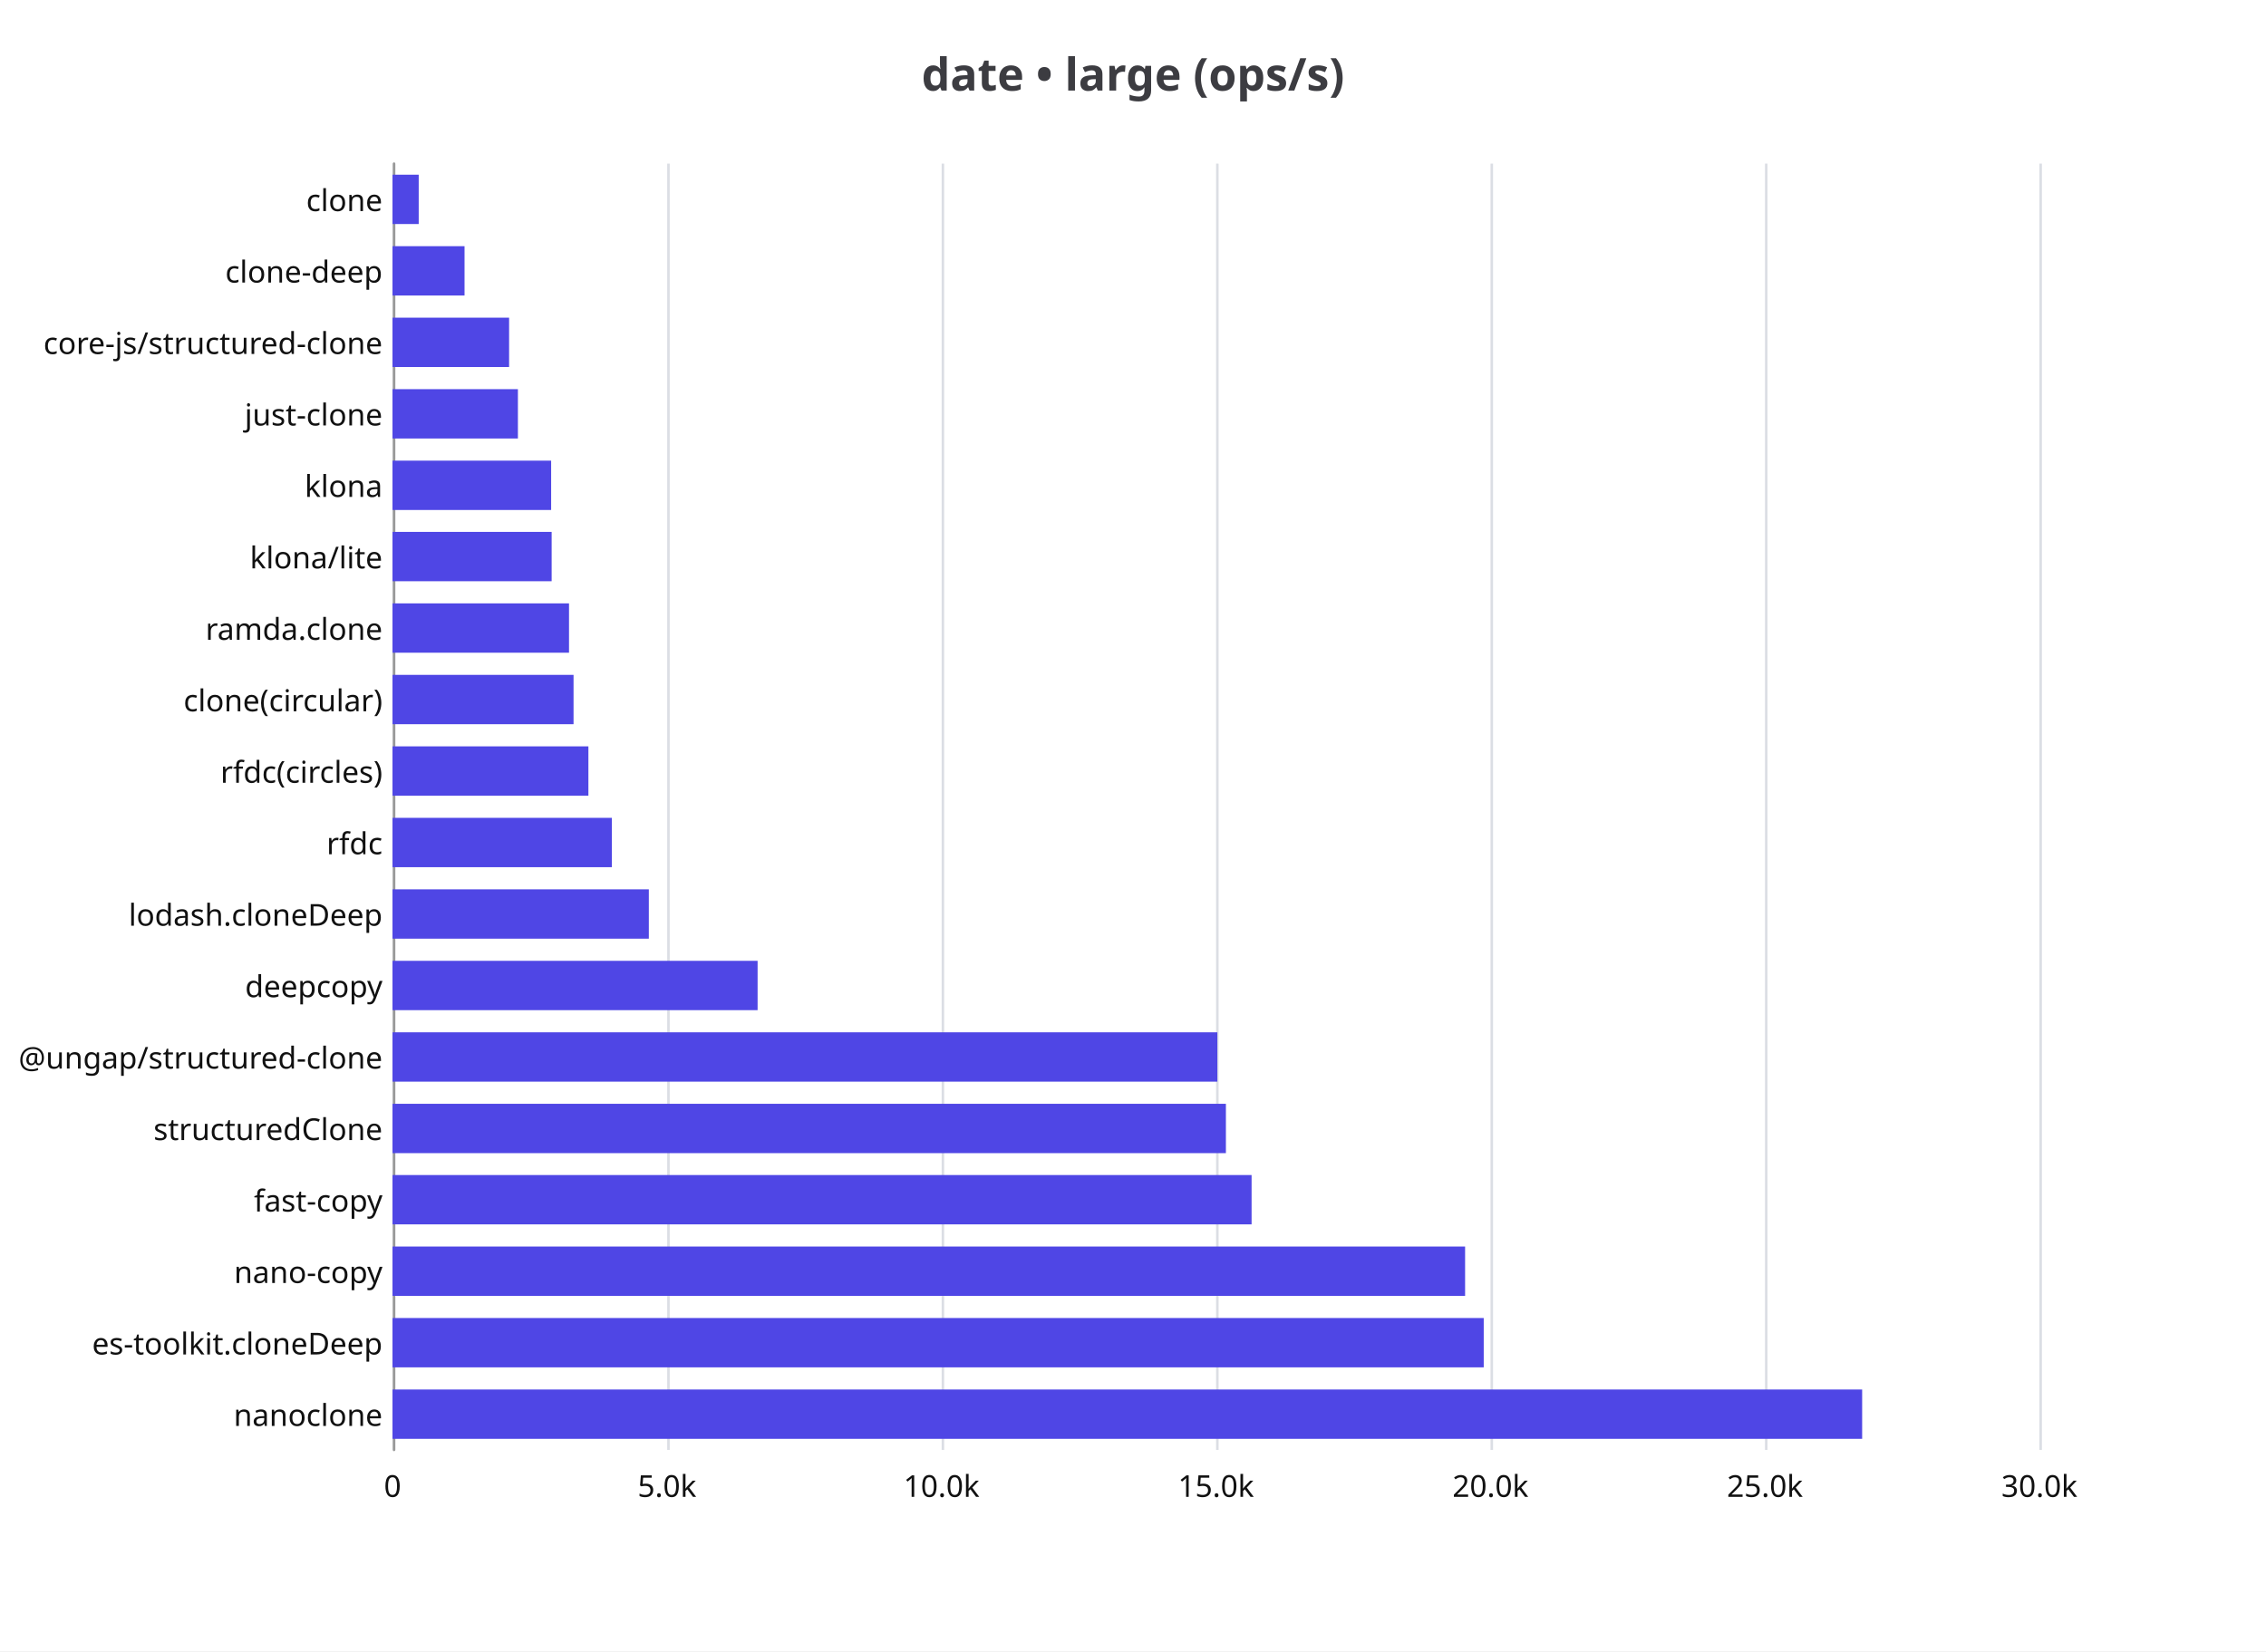
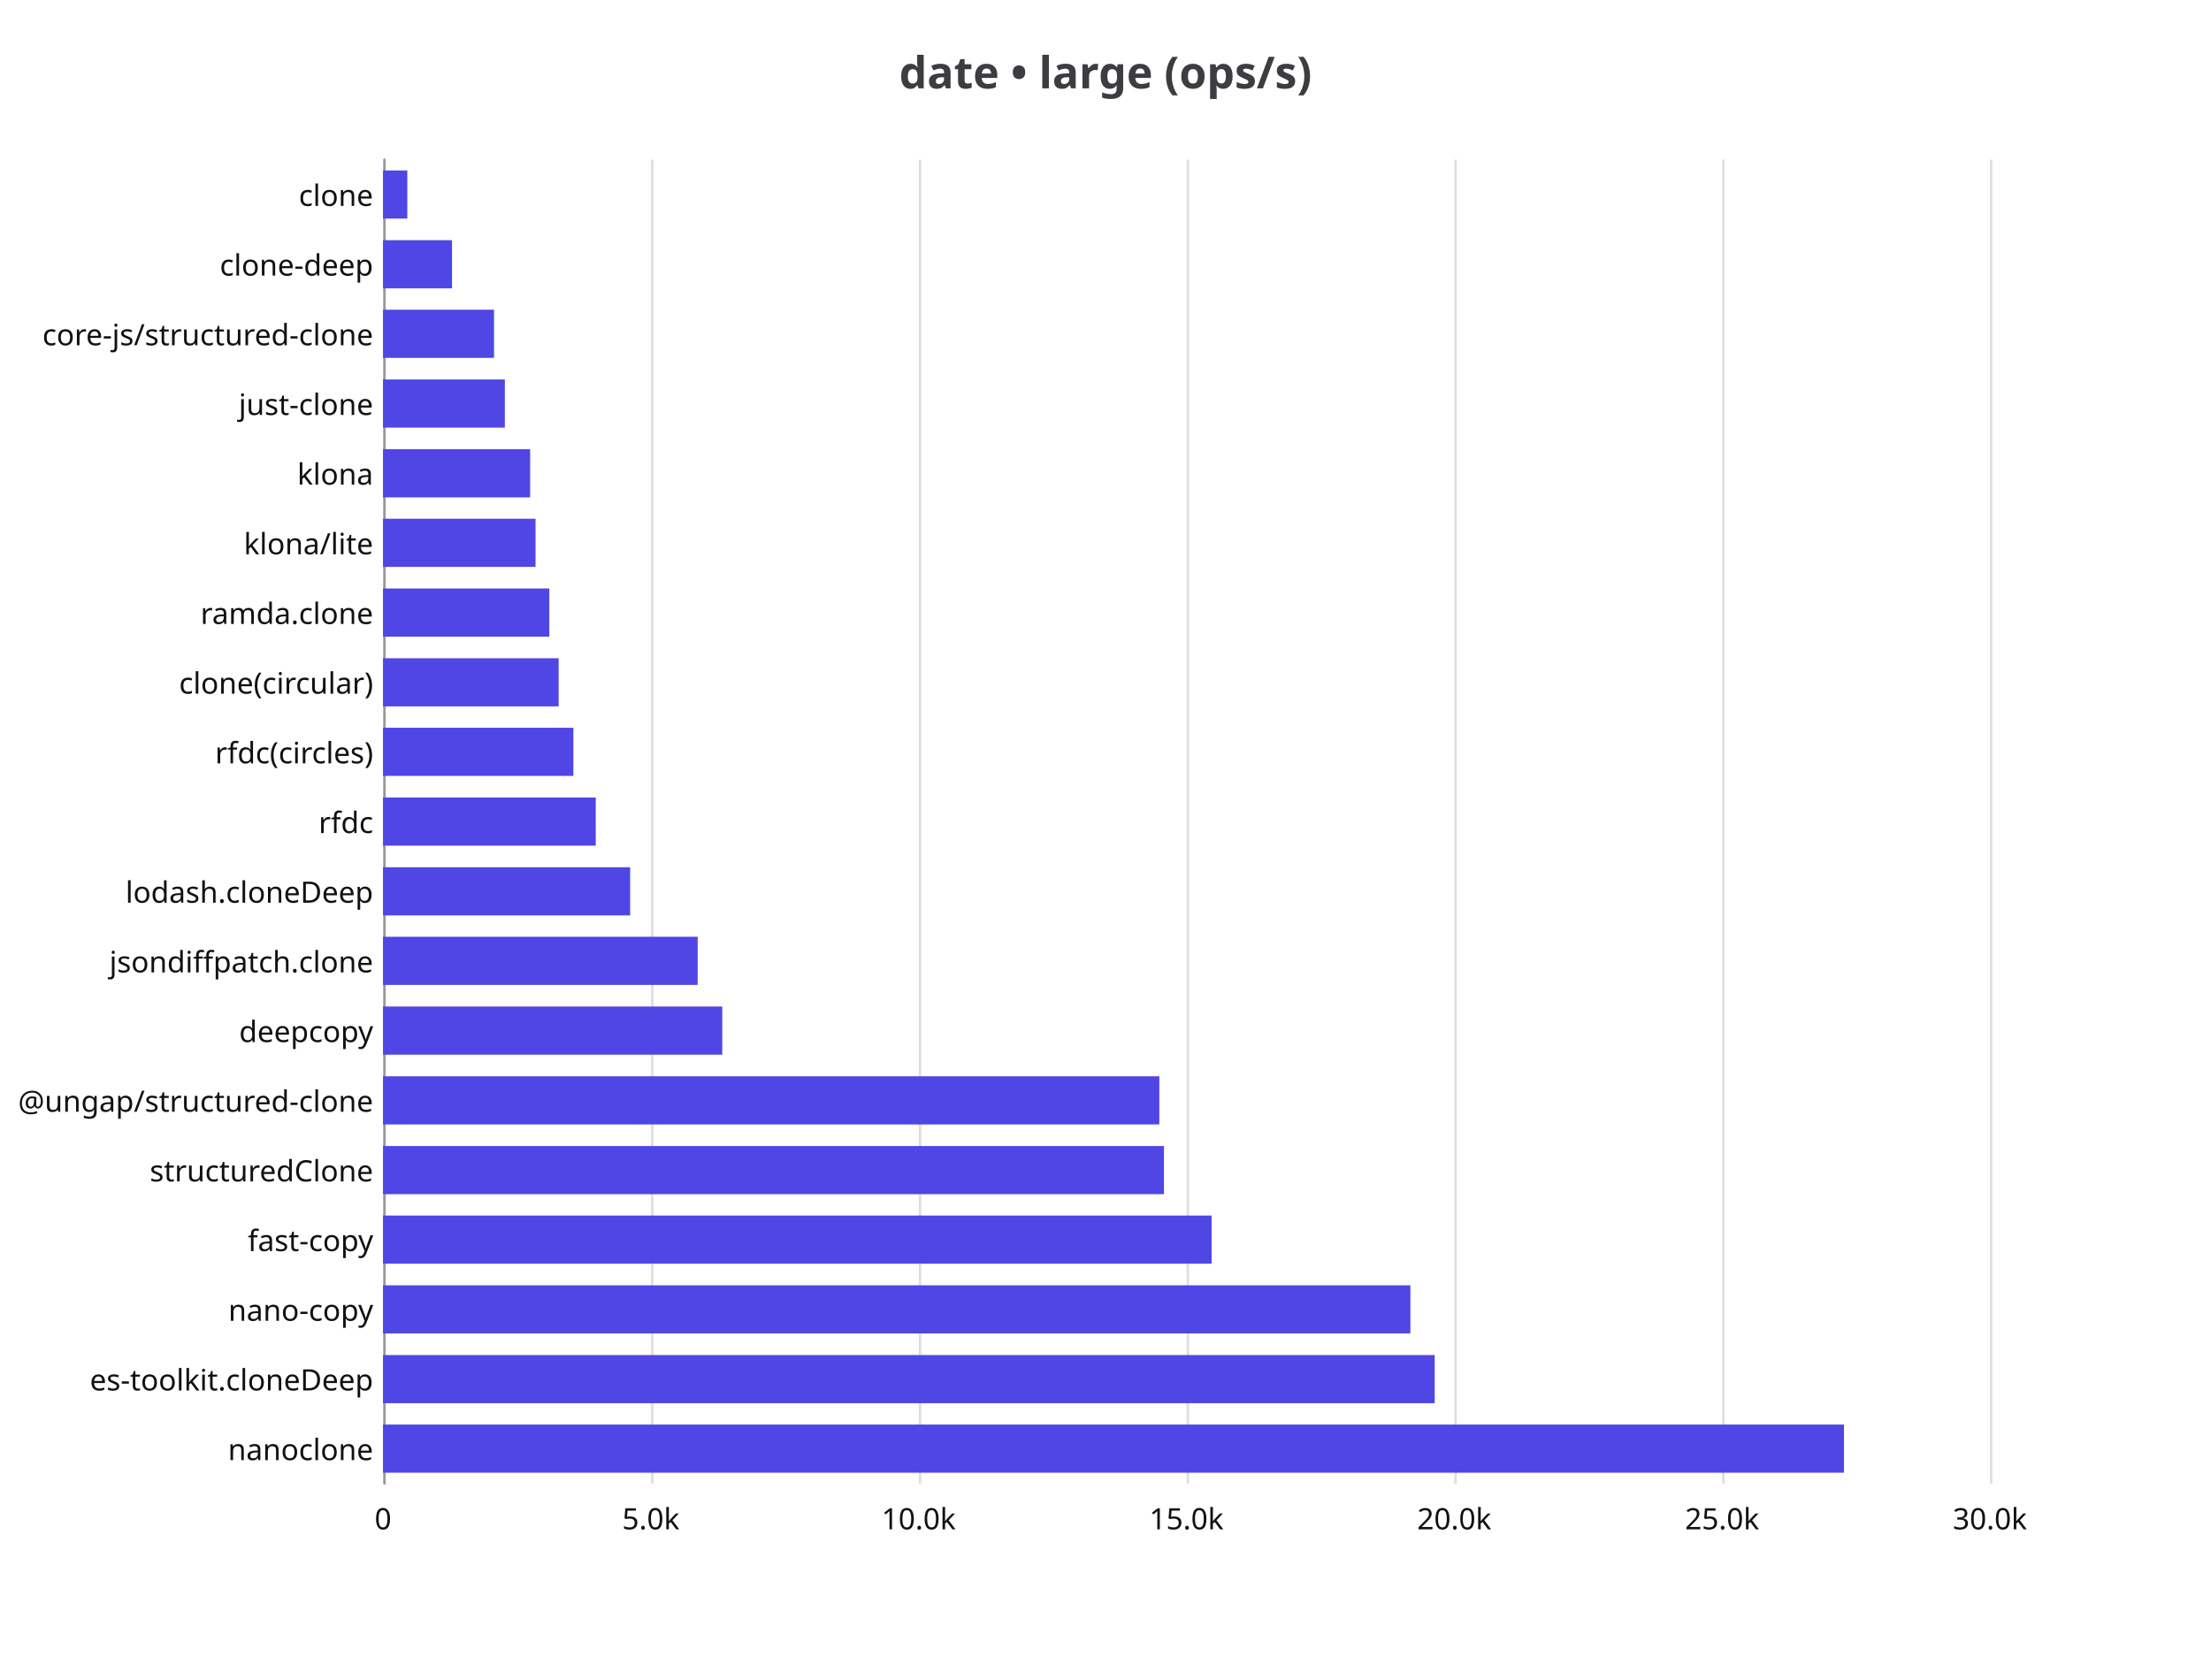
- <svg xmlns="http://www.w3.org/2000/svg" width="900" height="656" version="1.1" baseProfile="full" viewBox="0 0 900 656">
-   <rect width="900" height="656" x="0" y="0" fill="#ffffff" />
-   <path d="M156.5 65L156.5 576" fill="none" pointer-events="visible" stroke="#dbdee4" class="zr7-cls-14" />
-   <path d="M265.5 65L265.5 576" fill="none" pointer-events="visible" stroke="#dbdee4" class="zr7-cls-14" />
-   <path d="M374.5 65L374.5 576" fill="none" pointer-events="visible" stroke="#dbdee4" class="zr7-cls-14" />
-   <path d="M483.5 65L483.5 576" fill="none" pointer-events="visible" stroke="#dbdee4" class="zr7-cls-14" />
-   <path d="M592.5 65L592.5 576" fill="none" pointer-events="visible" stroke="#dbdee4" class="zr7-cls-14" />
-   <path d="M701.5 65L701.5 576" fill="none" pointer-events="visible" stroke="#dbdee4" class="zr7-cls-14" />
-   <path d="M810.5 65L810.5 576" fill="none" pointer-events="visible" stroke="#dbdee4" class="zr7-cls-14" />
-   <path d="M156.5 576L156.5 65" fill="none" pointer-events="visible" stroke="#999" stroke-linecap="round" class="zr7-cls-14" />
-   <text dominant-baseline="central" text-anchor="end" style="font-size:12px;font-family:Microsoft YaHei;" xml:space="preserve" transform="translate(151.92 561.8056)" fill="#111">    nanoclone</text>
-   <text dominant-baseline="central" text-anchor="end" style="font-size:12px;font-family:Microsoft YaHei;" xml:space="preserve" transform="translate(151.92 533.4167)" fill="#111">    es-toolkit.cloneDeep</text>
-   <text dominant-baseline="central" text-anchor="end" style="font-size:12px;font-family:Microsoft YaHei;" xml:space="preserve" transform="translate(151.92 505.0278)" fill="#111">    nano-copy</text>
-   <text dominant-baseline="central" text-anchor="end" style="font-size:12px;font-family:Microsoft YaHei;" xml:space="preserve" transform="translate(151.92 476.6389)" fill="#111">    fast-copy</text>
-   <text dominant-baseline="central" text-anchor="end" style="font-size:12px;font-family:Microsoft YaHei;" xml:space="preserve" transform="translate(151.92 448.25)" fill="#111">    structuredClone</text>
-   <text dominant-baseline="central" text-anchor="end" style="font-size:12px;font-family:Microsoft YaHei;" xml:space="preserve" transform="translate(151.92 419.8611)" fill="#111">    @ungap/structured-clone</text>
-   <text dominant-baseline="central" text-anchor="end" style="font-size:12px;font-family:Microsoft YaHei;" xml:space="preserve" transform="translate(151.92 391.4722)" fill="#111">    deepcopy</text>
-   <text dominant-baseline="central" text-anchor="end" style="font-size:12px;font-family:Microsoft YaHei;" xml:space="preserve" transform="translate(151.92 363.0833)" fill="#111">    lodash.cloneDeep</text>
-   <text dominant-baseline="central" text-anchor="end" style="font-size:12px;font-family:Microsoft YaHei;" xml:space="preserve" transform="translate(151.92 334.6944)" fill="#111">    rfdc</text>
-   <text dominant-baseline="central" text-anchor="end" style="font-size:12px;font-family:Microsoft YaHei;" xml:space="preserve" transform="translate(151.92 306.3056)" fill="#111">    rfdc(circles)</text>
-   <text dominant-baseline="central" text-anchor="end" style="font-size:12px;font-family:Microsoft YaHei;" xml:space="preserve" transform="translate(151.92 277.9167)" fill="#111">    clone(circular)</text>
-   <text dominant-baseline="central" text-anchor="end" style="font-size:12px;font-family:Microsoft YaHei;" xml:space="preserve" transform="translate(151.92 249.5278)" fill="#111">    ramda.clone</text>
-   <text dominant-baseline="central" text-anchor="end" style="font-size:12px;font-family:Microsoft YaHei;" xml:space="preserve" transform="translate(151.92 221.1389)" fill="#111">    klona/lite</text>
-   <text dominant-baseline="central" text-anchor="end" style="font-size:12px;font-family:Microsoft YaHei;" xml:space="preserve" transform="translate(151.92 192.75)" fill="#111">    klona</text>
-   <text dominant-baseline="central" text-anchor="end" style="font-size:12px;font-family:Microsoft YaHei;" xml:space="preserve" transform="translate(151.92 164.3611)" fill="#111">    just-clone</text>
-   <text dominant-baseline="central" text-anchor="end" style="font-size:12px;font-family:Microsoft YaHei;" xml:space="preserve" transform="translate(151.92 135.9722)" fill="#111">    core-js/structured-clone</text>
-   <text dominant-baseline="central" text-anchor="end" style="font-size:12px;font-family:Microsoft YaHei;" xml:space="preserve" transform="translate(151.92 107.5833)" fill="#111">    clone-deep</text>
-   <text dominant-baseline="central" text-anchor="end" style="font-size:12px;font-family:Microsoft YaHei;" xml:space="preserve" transform="translate(151.92 79.1944)" fill="#111">    clone</text>
-   <text dominant-baseline="central" text-anchor="middle" style="font-size:12px;font-family:Microsoft YaHei;" y="6" transform="translate(155.92 584)" fill="#111">0</text>
-   <text dominant-baseline="central" text-anchor="middle" style="font-size:12px;font-family:Microsoft YaHei;" y="6" transform="translate(264.9333 584)" fill="#111">5.0k</text>
-   <text dominant-baseline="central" text-anchor="middle" style="font-size:12px;font-family:Microsoft YaHei;" y="6" transform="translate(373.9467 584)" fill="#111">10.0k</text>
-   <text dominant-baseline="central" text-anchor="middle" style="font-size:12px;font-family:Microsoft YaHei;" y="6" transform="translate(482.96 584)" fill="#111">15.0k</text>
-   <text dominant-baseline="central" text-anchor="middle" style="font-size:12px;font-family:Microsoft YaHei;" y="6" transform="translate(591.9733 584)" fill="#111">20.0k</text>
-   <text dominant-baseline="central" text-anchor="middle" style="font-size:12px;font-family:Microsoft YaHei;" y="6" transform="translate(700.9867 584)" fill="#111">25.0k</text>
-   <text dominant-baseline="central" text-anchor="middle" style="font-size:12px;font-family:Microsoft YaHei;" y="6" transform="translate(810 584)" fill="#111">30.0k</text>
-   <path d="M155.9 552l583.7 0l0 19.6l-583.7 0Z" fill="#4F46E5" ecmeta_series_index="0" ecmeta_data_index="0" ecmeta_ssr_type="chart" class="zr7-cls-15" />
-   <path d="M155.9 523.6l433.4 0l0 19.6l-433.4 0Z" fill="#4F46E5" ecmeta_series_index="0" ecmeta_data_index="1" ecmeta_ssr_type="chart" class="zr7-cls-15" />
-   <path d="M155.9 495.2l426 0l0 19.6l-426 0Z" fill="#4F46E5" ecmeta_series_index="0" ecmeta_data_index="2" ecmeta_ssr_type="chart" class="zr7-cls-15" />
-   <path d="M155.9 466.8l341.2 0l0 19.6l-341.2 0Z" fill="#4F46E5" ecmeta_series_index="0" ecmeta_data_index="3" ecmeta_ssr_type="chart" class="zr7-cls-15" />
-   <path d="M155.9 438.5l331 0l0 19.6l-331 0Z" fill="#4F46E5" ecmeta_series_index="0" ecmeta_data_index="4" ecmeta_ssr_type="chart" class="zr7-cls-15" />
-   <path d="M155.9 410.1l327.6 0l0 19.6l-327.6 0Z" fill="#4F46E5" ecmeta_series_index="0" ecmeta_data_index="5" ecmeta_ssr_type="chart" class="zr7-cls-15" />
-   <path d="M155.9 381.7l145 0l0 19.6l-145 0Z" fill="#4F46E5" ecmeta_series_index="0" ecmeta_data_index="6" ecmeta_ssr_type="chart" class="zr7-cls-15" />
-   <path d="M155.9 353.3l101.8 0l0 19.6l-101.8 0Z" fill="#4F46E5" ecmeta_series_index="0" ecmeta_data_index="7" ecmeta_ssr_type="chart" class="zr7-cls-15" />
-   <path d="M155.9 324.9l87.1 0l0 19.6l-87.1 0Z" fill="#4F46E5" ecmeta_series_index="0" ecmeta_data_index="8" ecmeta_ssr_type="chart" class="zr7-cls-15" />
-   <path d="M155.9 296.5l77.8 0l0 19.6l-77.8 0Z" fill="#4F46E5" ecmeta_series_index="0" ecmeta_data_index="9" ecmeta_ssr_type="chart" class="zr7-cls-15" />
-   <path d="M155.9 268.1l71.9 0l0 19.6l-71.9 0Z" fill="#4F46E5" ecmeta_series_index="0" ecmeta_data_index="10" ecmeta_ssr_type="chart" class="zr7-cls-15" />
-   <path d="M155.9 239.7l70.1 0l0 19.6l-70.1 0Z" fill="#4F46E5" ecmeta_series_index="0" ecmeta_data_index="11" ecmeta_ssr_type="chart" class="zr7-cls-15" />
-   <path d="M155.9 211.3l63.2 0l0 19.6l-63.2 0Z" fill="#4F46E5" ecmeta_series_index="0" ecmeta_data_index="12" ecmeta_ssr_type="chart" class="zr7-cls-15" />
-   <path d="M155.9 183l63 0l0 19.6l-63 0Z" fill="#4F46E5" ecmeta_series_index="0" ecmeta_data_index="13" ecmeta_ssr_type="chart" class="zr7-cls-15" />
-   <path d="M155.9 154.6l49.8 0l0 19.6l-49.8 0Z" fill="#4F46E5" ecmeta_series_index="0" ecmeta_data_index="14" ecmeta_ssr_type="chart" class="zr7-cls-15" />
-   <path d="M155.9 126.2l46.3 0l0 19.6l-46.3 0Z" fill="#4F46E5" ecmeta_series_index="0" ecmeta_data_index="15" ecmeta_ssr_type="chart" class="zr7-cls-15" />
-   <path d="M155.9 97.8l28.6 0l0 19.6l-28.6 0Z" fill="#4F46E5" ecmeta_series_index="0" ecmeta_data_index="16" ecmeta_ssr_type="chart" class="zr7-cls-15" />
-   <path d="M155.9 69.4l10.4 0l0 19.6l-10.4 0Z" fill="#4F46E5" ecmeta_series_index="0" ecmeta_data_index="17" ecmeta_ssr_type="chart" class="zr7-cls-15" />
+ <svg xmlns="http://www.w3.org/2000/svg" width="900" height="684" version="1.1" baseProfile="full" viewBox="0 0 900 684">
+   <rect width="900" height="684" x="0" y="0" fill="#ffffff" />
+   <path d="M156.5 65L156.5 604" fill="none" pointer-events="visible" stroke="#dbdee4" class="zr7-cls-14" />
+   <path d="M265.5 65L265.5 604" fill="none" pointer-events="visible" stroke="#dbdee4" class="zr7-cls-14" />
+   <path d="M374.5 65L374.5 604" fill="none" pointer-events="visible" stroke="#dbdee4" class="zr7-cls-14" />
+   <path d="M483.5 65L483.5 604" fill="none" pointer-events="visible" stroke="#dbdee4" class="zr7-cls-14" />
+   <path d="M592.5 65L592.5 604" fill="none" pointer-events="visible" stroke="#dbdee4" class="zr7-cls-14" />
+   <path d="M701.5 65L701.5 604" fill="none" pointer-events="visible" stroke="#dbdee4" class="zr7-cls-14" />
+   <path d="M810.5 65L810.5 604" fill="none" pointer-events="visible" stroke="#dbdee4" class="zr7-cls-14" />
+   <path d="M156.5 604L156.5 65" fill="none" pointer-events="visible" stroke="#999" stroke-linecap="round" class="zr7-cls-14" />
+   <text dominant-baseline="central" text-anchor="end" style="font-size:12px;font-family:Microsoft YaHei;" xml:space="preserve" transform="translate(151.92 589.8158)" fill="#111">    nanoclone</text>
+   <text dominant-baseline="central" text-anchor="end" style="font-size:12px;font-family:Microsoft YaHei;" xml:space="preserve" transform="translate(151.92 561.4474)" fill="#111">    es-toolkit.cloneDeep</text>
+   <text dominant-baseline="central" text-anchor="end" style="font-size:12px;font-family:Microsoft YaHei;" xml:space="preserve" transform="translate(151.92 533.0789)" fill="#111">    nano-copy</text>
+   <text dominant-baseline="central" text-anchor="end" style="font-size:12px;font-family:Microsoft YaHei;" xml:space="preserve" transform="translate(151.92 504.7105)" fill="#111">    fast-copy</text>
+   <text dominant-baseline="central" text-anchor="end" style="font-size:12px;font-family:Microsoft YaHei;" xml:space="preserve" transform="translate(151.92 476.3421)" fill="#111">    structuredClone</text>
+   <text dominant-baseline="central" text-anchor="end" style="font-size:12px;font-family:Microsoft YaHei;" xml:space="preserve" transform="translate(151.92 447.9737)" fill="#111">    @ungap/structured-clone</text>
+   <text dominant-baseline="central" text-anchor="end" style="font-size:12px;font-family:Microsoft YaHei;" xml:space="preserve" transform="translate(151.92 419.6053)" fill="#111">    deepcopy</text>
+   <text dominant-baseline="central" text-anchor="end" style="font-size:12px;font-family:Microsoft YaHei;" xml:space="preserve" transform="translate(151.92 391.2368)" fill="#111">    jsondiffpatch.clone</text>
+   <text dominant-baseline="central" text-anchor="end" style="font-size:12px;font-family:Microsoft YaHei;" xml:space="preserve" transform="translate(151.92 362.8684)" fill="#111">    lodash.cloneDeep</text>
+   <text dominant-baseline="central" text-anchor="end" style="font-size:12px;font-family:Microsoft YaHei;" xml:space="preserve" transform="translate(151.92 334.5)" fill="#111">    rfdc</text>
+   <text dominant-baseline="central" text-anchor="end" style="font-size:12px;font-family:Microsoft YaHei;" xml:space="preserve" transform="translate(151.92 306.1316)" fill="#111">    rfdc(circles)</text>
+   <text dominant-baseline="central" text-anchor="end" style="font-size:12px;font-family:Microsoft YaHei;" xml:space="preserve" transform="translate(151.92 277.7632)" fill="#111">    clone(circular)</text>
+   <text dominant-baseline="central" text-anchor="end" style="font-size:12px;font-family:Microsoft YaHei;" xml:space="preserve" transform="translate(151.92 249.3947)" fill="#111">    ramda.clone</text>
+   <text dominant-baseline="central" text-anchor="end" style="font-size:12px;font-family:Microsoft YaHei;" xml:space="preserve" transform="translate(151.92 221.0263)" fill="#111">    klona/lite</text>
+   <text dominant-baseline="central" text-anchor="end" style="font-size:12px;font-family:Microsoft YaHei;" xml:space="preserve" transform="translate(151.92 192.6579)" fill="#111">    klona</text>
+   <text dominant-baseline="central" text-anchor="end" style="font-size:12px;font-family:Microsoft YaHei;" xml:space="preserve" transform="translate(151.92 164.2895)" fill="#111">    just-clone</text>
+   <text dominant-baseline="central" text-anchor="end" style="font-size:12px;font-family:Microsoft YaHei;" xml:space="preserve" transform="translate(151.92 135.9211)" fill="#111">    core-js/structured-clone</text>
+   <text dominant-baseline="central" text-anchor="end" style="font-size:12px;font-family:Microsoft YaHei;" xml:space="preserve" transform="translate(151.92 107.5526)" fill="#111">    clone-deep</text>
+   <text dominant-baseline="central" text-anchor="end" style="font-size:12px;font-family:Microsoft YaHei;" xml:space="preserve" transform="translate(151.92 79.1842)" fill="#111">    clone</text>
+   <text dominant-baseline="central" text-anchor="middle" style="font-size:12px;font-family:Microsoft YaHei;" y="6" transform="translate(155.92 612)" fill="#111">0</text>
+   <text dominant-baseline="central" text-anchor="middle" style="font-size:12px;font-family:Microsoft YaHei;" y="6" transform="translate(264.9333 612)" fill="#111">5.0k</text>
+   <text dominant-baseline="central" text-anchor="middle" style="font-size:12px;font-family:Microsoft YaHei;" y="6" transform="translate(373.9467 612)" fill="#111">10.0k</text>
+   <text dominant-baseline="central" text-anchor="middle" style="font-size:12px;font-family:Microsoft YaHei;" y="6" transform="translate(482.96 612)" fill="#111">15.0k</text>
+   <text dominant-baseline="central" text-anchor="middle" style="font-size:12px;font-family:Microsoft YaHei;" y="6" transform="translate(591.9733 612)" fill="#111">20.0k</text>
+   <text dominant-baseline="central" text-anchor="middle" style="font-size:12px;font-family:Microsoft YaHei;" y="6" transform="translate(700.9867 612)" fill="#111">25.0k</text>
+   <text dominant-baseline="central" text-anchor="middle" style="font-size:12px;font-family:Microsoft YaHei;" y="6" transform="translate(810 612)" fill="#111">30.0k</text>
+   <path d="M155.9 580l594.7 0l0 19.6l-594.7 0Z" fill="#4F46E5" ecmeta_series_index="0" ecmeta_data_index="0" ecmeta_ssr_type="chart" class="zr7-cls-15" />
+   <path d="M155.9 551.7l428.1 0l0 19.6l-428.1 0Z" fill="#4F46E5" ecmeta_series_index="0" ecmeta_data_index="1" ecmeta_ssr_type="chart" class="zr7-cls-15" />
+   <path d="M155.9 523.3l418.2 0l0 19.6l-418.2 0Z" fill="#4F46E5" ecmeta_series_index="0" ecmeta_data_index="2" ecmeta_ssr_type="chart" class="zr7-cls-15" />
+   <path d="M155.9 494.9l337.3 0l0 19.6l-337.3 0Z" fill="#4F46E5" ecmeta_series_index="0" ecmeta_data_index="3" ecmeta_ssr_type="chart" class="zr7-cls-15" />
+   <path d="M155.9 466.6l317.9 0l0 19.6l-317.9 0Z" fill="#4F46E5" ecmeta_series_index="0" ecmeta_data_index="4" ecmeta_ssr_type="chart" class="zr7-cls-15" />
+   <path d="M155.9 438.2l316 0l0 19.6l-316 0Z" fill="#4F46E5" ecmeta_series_index="0" ecmeta_data_index="5" ecmeta_ssr_type="chart" class="zr7-cls-15" />
+   <path d="M155.9 409.8l138.1 0l0 19.6l-138.1 0Z" fill="#4F46E5" ecmeta_series_index="0" ecmeta_data_index="6" ecmeta_ssr_type="chart" class="zr7-cls-15" />
+   <path d="M155.9 381.4l128.1 0l0 19.6l-128.1 0Z" fill="#4F46E5" ecmeta_series_index="0" ecmeta_data_index="7" ecmeta_ssr_type="chart" class="zr7-cls-15" />
+   <path d="M155.9 353.1l100.6 0l0 19.6l-100.6 0Z" fill="#4F46E5" ecmeta_series_index="0" ecmeta_data_index="8" ecmeta_ssr_type="chart" class="zr7-cls-15" />
+   <path d="M155.9 324.7l86.6 0l0 19.6l-86.6 0Z" fill="#4F46E5" ecmeta_series_index="0" ecmeta_data_index="9" ecmeta_ssr_type="chart" class="zr7-cls-15" />
+   <path d="M155.9 296.3l77.5 0l0 19.6l-77.5 0Z" fill="#4F46E5" ecmeta_series_index="0" ecmeta_data_index="10" ecmeta_ssr_type="chart" class="zr7-cls-15" />
+   <path d="M155.9 268l71.5 0l0 19.6l-71.5 0Z" fill="#4F46E5" ecmeta_series_index="0" ecmeta_data_index="11" ecmeta_ssr_type="chart" class="zr7-cls-15" />
+   <path d="M155.9 239.6l67.7 0l0 19.6l-67.7 0Z" fill="#4F46E5" ecmeta_series_index="0" ecmeta_data_index="12" ecmeta_ssr_type="chart" class="zr7-cls-15" />
+   <path d="M155.9 211.2l62.1 0l0 19.6l-62.1 0Z" fill="#4F46E5" ecmeta_series_index="0" ecmeta_data_index="13" ecmeta_ssr_type="chart" class="zr7-cls-15" />
+   <path d="M155.9 182.9l59.9 0l0 19.6l-59.9 0Z" fill="#4F46E5" ecmeta_series_index="0" ecmeta_data_index="14" ecmeta_ssr_type="chart" class="zr7-cls-15" />
+   <path d="M155.9 154.5l49.6 0l0 19.6l-49.6 0Z" fill="#4F46E5" ecmeta_series_index="0" ecmeta_data_index="15" ecmeta_ssr_type="chart" class="zr7-cls-15" />
+   <path d="M155.9 126.1l45.2 0l0 19.6l-45.2 0Z" fill="#4F46E5" ecmeta_series_index="0" ecmeta_data_index="16" ecmeta_ssr_type="chart" class="zr7-cls-15" />
+   <path d="M155.9 97.8l28.1 0l0 19.6l-28.1 0Z" fill="#4F46E5" ecmeta_series_index="0" ecmeta_data_index="17" ecmeta_ssr_type="chart" class="zr7-cls-15" />
+   <path d="M155.9 69.4l9.9 0l0 19.6l-9.9 0Z" fill="#4F46E5" ecmeta_series_index="0" ecmeta_data_index="18" ecmeta_ssr_type="chart" class="zr7-cls-15" />
  <path d="M-86.8 -5l173.6 0l0 28l-173.6 0Z" transform="translate(450 20)" fill="rgb(0,0,0)" fill-opacity="0" stroke="#3c3c41" stroke-width="0" class="zr7-cls-14" />
  <text dominant-baseline="central" text-anchor="middle" style="font-size:18px;font-family:Microsoft YaHei;font-weight:bold;" xml:space="preserve" y="9" transform="translate(450 20)" fill="#3c3c41">date • large (ops/s)</text>
  <style>
.zr7-cls-14:hover {
pointer-events:none;
}
.zr7-cls-15:hover {
cursor:pointer;
fill:rgba(86,77,251,1);
}



</style>
</svg>
